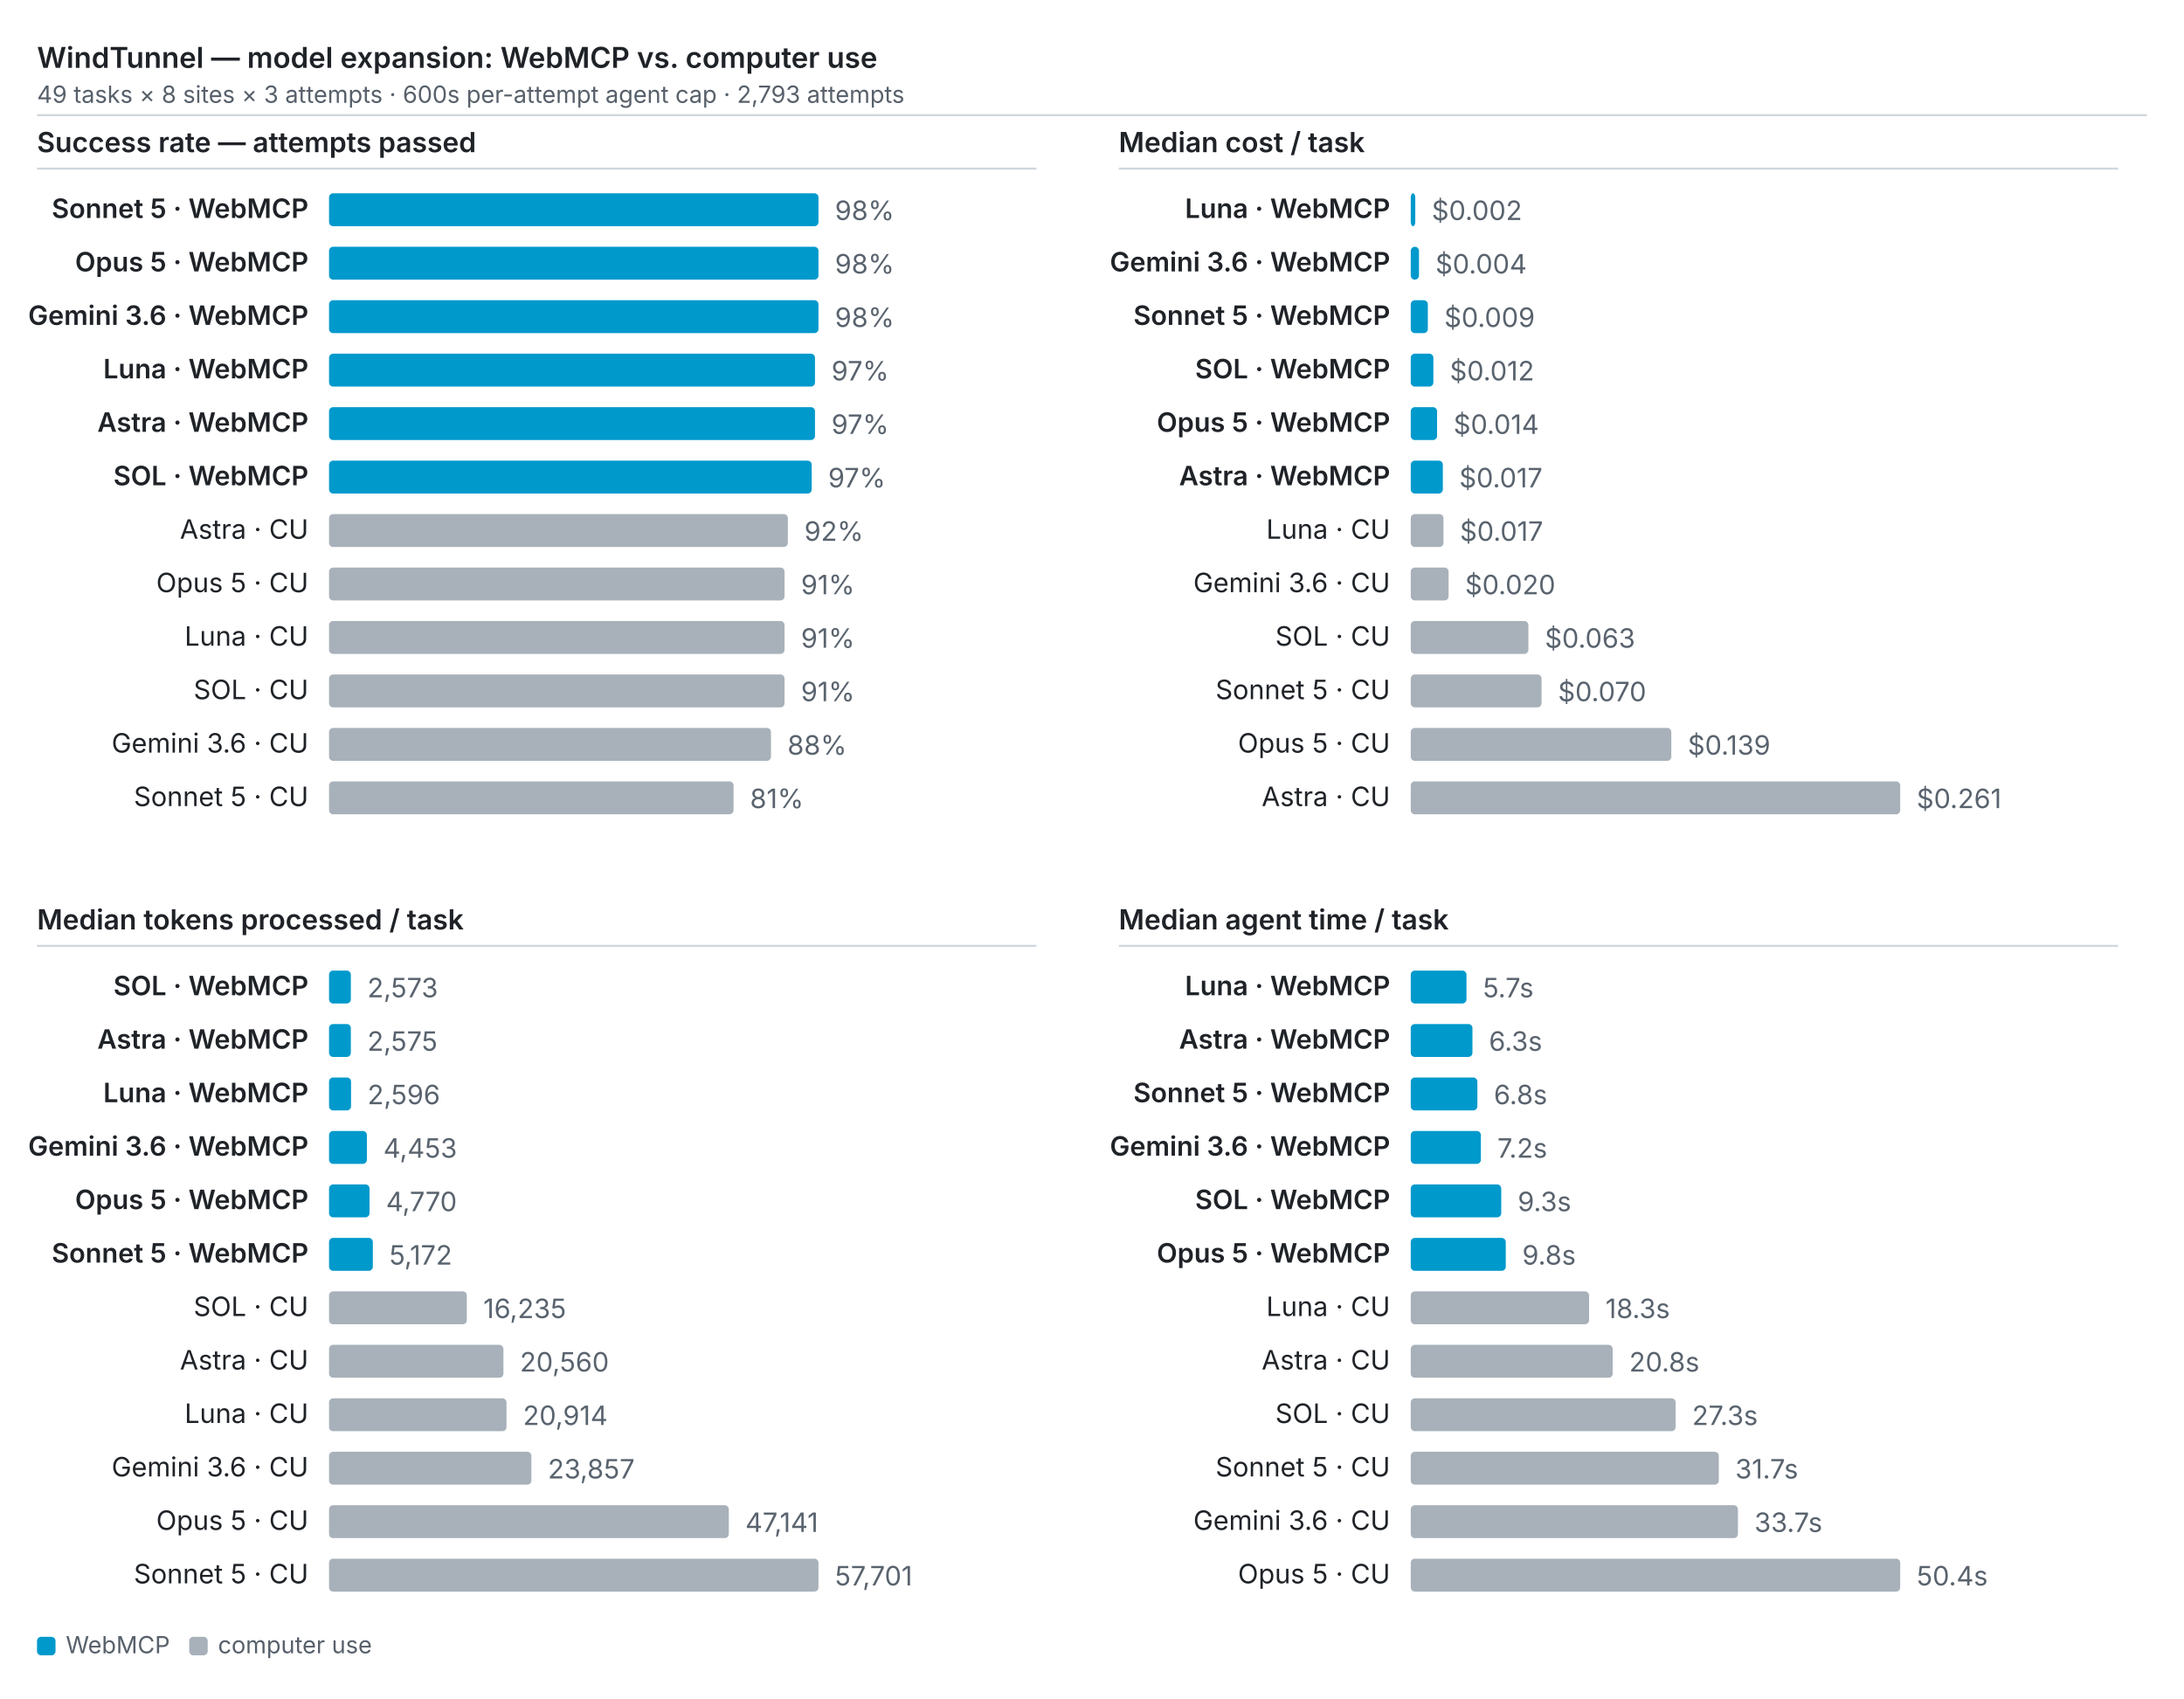
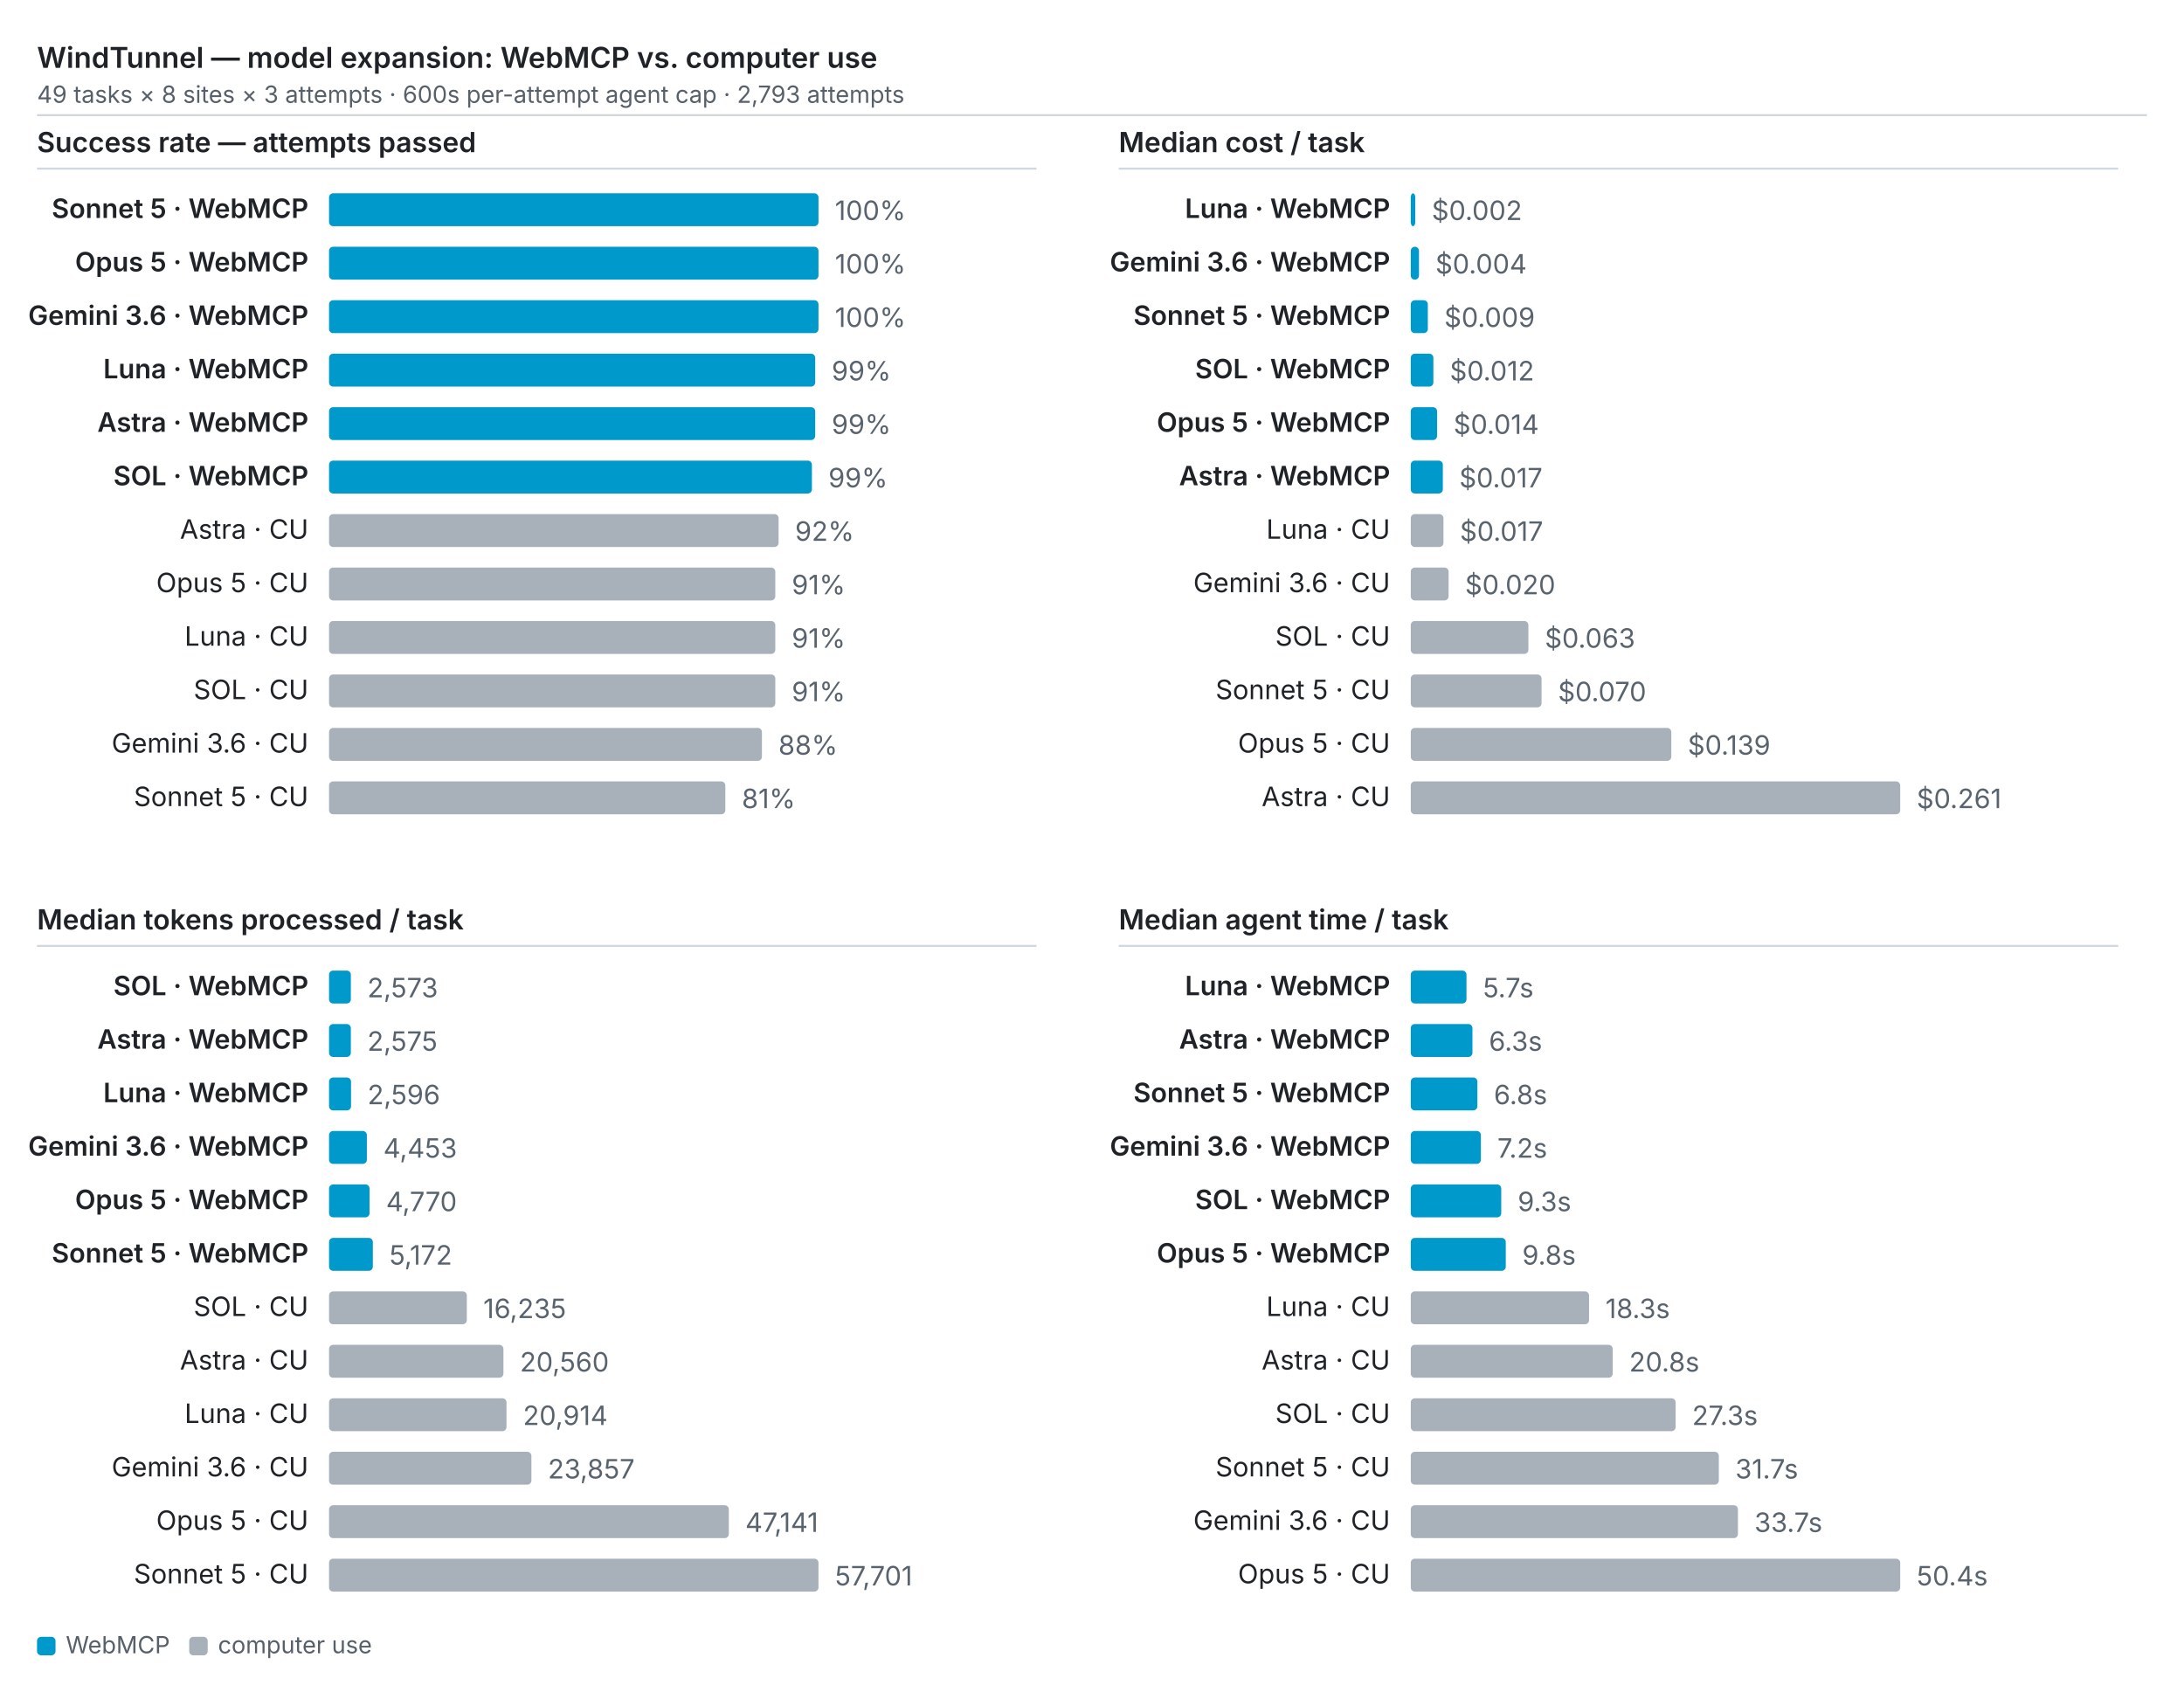
<svg xmlns="http://www.w3.org/2000/svg" viewBox="0 0 1062 826" width="1062" height="826" font-family="system-ui,-apple-system,sans-serif" font-size="13">
  <text x="18" y="33" font-size="14" font-weight="600" fill="#1f2328">WindTunnel — model expansion: WebMCP vs. computer use</text>
  <text x="18" y="50" font-size="11.5" fill="#57606a">49 tasks × 8 sites × 3 attempts · 600s per-attempt agent cap · 2,793 attempts</text>
  <line x1="18" y1="56" x2="1044" y2="56" stroke="#d0d7de" stroke-width="1" />
  <text x="18" y="74" font-size="13.5" font-weight="600" fill="#1f2328">Success rate — attempts passed</text>
  <line x1="18" y1="82" x2="504" y2="82" stroke="#d0d7de" stroke-width="1" />
  <text x="150" y="106" text-anchor="end" font-weight="600" fill="#1f2328">Sonnet 5 · WebMCP</text>
  <rect x="160" y="94" width="238.0" height="16" rx="2" fill="#0099cc" />
-   <text x="406.0" y="107" fill="#59636e" font-variant-numeric="tabular-nums">98%</text>
+   <text x="406.0" y="107" fill="#59636e" font-variant-numeric="tabular-nums">100%</text>
  <text x="150" y="132" text-anchor="end" font-weight="600" fill="#1f2328">Opus 5 · WebMCP</text>
  <rect x="160" y="120" width="238.0" height="16" rx="2" fill="#0099cc" />
-   <text x="406.0" y="133" fill="#59636e" font-variant-numeric="tabular-nums">98%</text>
+   <text x="406.0" y="133" fill="#59636e" font-variant-numeric="tabular-nums">100%</text>
  <text x="150" y="158" text-anchor="end" font-weight="600" fill="#1f2328">Gemini 3.6 · WebMCP</text>
  <rect x="160" y="146" width="238.0" height="16" rx="2" fill="#0099cc" />
-   <text x="406.0" y="159" fill="#59636e" font-variant-numeric="tabular-nums">98%</text>
+   <text x="406.0" y="159" fill="#59636e" font-variant-numeric="tabular-nums">100%</text>
  <text x="150" y="184" text-anchor="end" font-weight="600" fill="#1f2328">Luna · WebMCP</text>
-   <rect x="160" y="172" width="236.3" height="16" rx="2" fill="#0099cc" />
-   <text x="404.3" y="185" fill="#59636e" font-variant-numeric="tabular-nums">97%</text>
+   <rect x="160" y="172" width="236.4" height="16" rx="2" fill="#0099cc" />
+   <text x="404.4" y="185" fill="#59636e" font-variant-numeric="tabular-nums">99%</text>
  <text x="150" y="210" text-anchor="end" font-weight="600" fill="#1f2328">Astra · WebMCP</text>
-   <rect x="160" y="198" width="236.3" height="16" rx="2" fill="#0099cc" />
-   <text x="404.3" y="211" fill="#59636e" font-variant-numeric="tabular-nums">97%</text>
+   <rect x="160" y="198" width="236.4" height="16" rx="2" fill="#0099cc" />
+   <text x="404.4" y="211" fill="#59636e" font-variant-numeric="tabular-nums">99%</text>
  <text x="150" y="236" text-anchor="end" font-weight="600" fill="#1f2328">SOL · WebMCP</text>
-   <rect x="160" y="224" width="234.7" height="16" rx="2" fill="#0099cc" />
-   <text x="402.7" y="237" fill="#59636e" font-variant-numeric="tabular-nums">97%</text>
+   <rect x="160" y="224" width="234.8" height="16" rx="2" fill="#0099cc" />
+   <text x="402.8" y="237" fill="#59636e" font-variant-numeric="tabular-nums">99%</text>
  <text x="150" y="262" text-anchor="end" font-weight="400" fill="#1f2328">Astra · CU</text>
-   <rect x="160" y="250" width="223.1" height="16" rx="2" fill="#a8b1ba" />
-   <text x="391.1" y="263" fill="#59636e" font-variant-numeric="tabular-nums">92%</text>
+   <rect x="160" y="250" width="218.6" height="16" rx="2" fill="#a8b1ba" />
+   <text x="386.6" y="263" fill="#59636e" font-variant-numeric="tabular-nums">92%</text>
  <text x="150" y="288" text-anchor="end" font-weight="400" fill="#1f2328">Opus 5 · CU</text>
-   <rect x="160" y="276" width="221.5" height="16" rx="2" fill="#a8b1ba" />
-   <text x="389.5" y="289" fill="#59636e" font-variant-numeric="tabular-nums">91%</text>
+   <rect x="160" y="276" width="217.0" height="16" rx="2" fill="#a8b1ba" />
+   <text x="385.0" y="289" fill="#59636e" font-variant-numeric="tabular-nums">91%</text>
  <text x="150" y="314" text-anchor="end" font-weight="400" fill="#1f2328">Luna · CU</text>
-   <rect x="160" y="302" width="221.5" height="16" rx="2" fill="#a8b1ba" />
-   <text x="389.5" y="315" fill="#59636e" font-variant-numeric="tabular-nums">91%</text>
+   <rect x="160" y="302" width="217.0" height="16" rx="2" fill="#a8b1ba" />
+   <text x="385.0" y="315" fill="#59636e" font-variant-numeric="tabular-nums">91%</text>
  <text x="150" y="340" text-anchor="end" font-weight="400" fill="#1f2328">SOL · CU</text>
-   <rect x="160" y="328" width="221.5" height="16" rx="2" fill="#a8b1ba" />
-   <text x="389.5" y="341" fill="#59636e" font-variant-numeric="tabular-nums">91%</text>
+   <rect x="160" y="328" width="217.0" height="16" rx="2" fill="#a8b1ba" />
+   <text x="385.0" y="341" fill="#59636e" font-variant-numeric="tabular-nums">91%</text>
  <text x="150" y="366" text-anchor="end" font-weight="400" fill="#1f2328">Gemini 3.6 · CU</text>
-   <rect x="160" y="354" width="214.9" height="16" rx="2" fill="#a8b1ba" />
-   <text x="382.9" y="367" fill="#59636e" font-variant-numeric="tabular-nums">88%</text>
+   <rect x="160" y="354" width="210.5" height="16" rx="2" fill="#a8b1ba" />
+   <text x="378.5" y="367" fill="#59636e" font-variant-numeric="tabular-nums">88%</text>
  <text x="150" y="392" text-anchor="end" font-weight="400" fill="#1f2328">Sonnet 5 · CU</text>
-   <rect x="160" y="380" width="196.7" height="16" rx="2" fill="#a8b1ba" />
-   <text x="364.7" y="393" fill="#59636e" font-variant-numeric="tabular-nums">81%</text>
+   <rect x="160" y="380" width="192.7" height="16" rx="2" fill="#a8b1ba" />
+   <text x="360.7" y="393" fill="#59636e" font-variant-numeric="tabular-nums">81%</text>
  <text x="544" y="74" font-size="13.5" font-weight="600" fill="#1f2328">Median cost / task</text>
  <line x1="544" y1="82" x2="1030" y2="82" stroke="#d0d7de" stroke-width="1" />
  <text x="676" y="106" text-anchor="end" font-weight="600" fill="#1f2328">Luna · WebMCP</text>
  <rect x="686" y="94" width="2.2" height="16" rx="2" fill="#0099cc" />
  <text x="696.2" y="107" fill="#59636e" font-variant-numeric="tabular-nums">$0.002</text>
  <text x="676" y="132" text-anchor="end" font-weight="600" fill="#1f2328">Gemini 3.6 · WebMCP</text>
  <rect x="686" y="120" width="4.0" height="16" rx="2" fill="#0099cc" />
  <text x="698.0" y="133" fill="#59636e" font-variant-numeric="tabular-nums">$0.004</text>
  <text x="676" y="158" text-anchor="end" font-weight="600" fill="#1f2328">Sonnet 5 · WebMCP</text>
  <rect x="686" y="146" width="8.3" height="16" rx="2" fill="#0099cc" />
  <text x="702.3" y="159" fill="#59636e" font-variant-numeric="tabular-nums">$0.009</text>
  <text x="676" y="184" text-anchor="end" font-weight="600" fill="#1f2328">SOL · WebMCP</text>
  <rect x="686" y="172" width="11.0" height="16" rx="2" fill="#0099cc" />
  <text x="705.0" y="185" fill="#59636e" font-variant-numeric="tabular-nums">$0.012</text>
  <text x="676" y="210" text-anchor="end" font-weight="600" fill="#1f2328">Opus 5 · WebMCP</text>
  <rect x="686" y="198" width="12.8" height="16" rx="2" fill="#0099cc" />
  <text x="706.8" y="211" fill="#59636e" font-variant-numeric="tabular-nums">$0.014</text>
  <text x="676" y="236" text-anchor="end" font-weight="600" fill="#1f2328">Astra · WebMCP</text>
  <rect x="686" y="224" width="15.6" height="16" rx="2" fill="#0099cc" />
  <text x="709.6" y="237" fill="#59636e" font-variant-numeric="tabular-nums">$0.017</text>
  <text x="676" y="262" text-anchor="end" font-weight="400" fill="#1f2328">Luna · CU</text>
  <rect x="686" y="250" width="15.9" height="16" rx="2" fill="#a8b1ba" />
  <text x="709.9" y="263" fill="#59636e" font-variant-numeric="tabular-nums">$0.017</text>
  <text x="676" y="288" text-anchor="end" font-weight="400" fill="#1f2328">Gemini 3.6 · CU</text>
  <rect x="686" y="276" width="18.4" height="16" rx="2" fill="#a8b1ba" />
  <text x="712.4" y="289" fill="#59636e" font-variant-numeric="tabular-nums">$0.020</text>
  <text x="676" y="314" text-anchor="end" font-weight="400" fill="#1f2328">SOL · CU</text>
  <rect x="686" y="302" width="57.2" height="16" rx="2" fill="#a8b1ba" />
  <text x="751.2" y="315" fill="#59636e" font-variant-numeric="tabular-nums">$0.063</text>
  <text x="676" y="340" text-anchor="end" font-weight="400" fill="#1f2328">Sonnet 5 · CU</text>
  <rect x="686" y="328" width="63.6" height="16" rx="2" fill="#a8b1ba" />
  <text x="757.6" y="341" fill="#59636e" font-variant-numeric="tabular-nums">$0.070</text>
  <text x="676" y="366" text-anchor="end" font-weight="400" fill="#1f2328">Opus 5 · CU</text>
  <rect x="686" y="354" width="126.7" height="16" rx="2" fill="#a8b1ba" />
  <text x="820.7" y="367" fill="#59636e" font-variant-numeric="tabular-nums">$0.139</text>
  <text x="676" y="392" text-anchor="end" font-weight="400" fill="#1f2328">Astra · CU</text>
  <rect x="686" y="380" width="238.0" height="16" rx="2" fill="#a8b1ba" />
  <text x="932.0" y="393" fill="#59636e" font-variant-numeric="tabular-nums">$0.261</text>
  <text x="18" y="452" font-size="13.5" font-weight="600" fill="#1f2328">Median tokens processed / task</text>
  <line x1="18" y1="460" x2="504" y2="460" stroke="#d0d7de" stroke-width="1" />
  <text x="150" y="484" text-anchor="end" font-weight="600" fill="#1f2328">SOL · WebMCP</text>
  <rect x="160" y="472" width="10.6" height="16" rx="2" fill="#0099cc" />
  <text x="178.6" y="485" fill="#59636e" font-variant-numeric="tabular-nums">2,573</text>
  <text x="150" y="510" text-anchor="end" font-weight="600" fill="#1f2328">Astra · WebMCP</text>
  <rect x="160" y="498" width="10.6" height="16" rx="2" fill="#0099cc" />
  <text x="178.6" y="511" fill="#59636e" font-variant-numeric="tabular-nums">2,575</text>
  <text x="150" y="536" text-anchor="end" font-weight="600" fill="#1f2328">Luna · WebMCP</text>
  <rect x="160" y="524" width="10.7" height="16" rx="2" fill="#0099cc" />
  <text x="178.7" y="537" fill="#59636e" font-variant-numeric="tabular-nums">2,596</text>
  <text x="150" y="562" text-anchor="end" font-weight="600" fill="#1f2328">Gemini 3.6 · WebMCP</text>
  <rect x="160" y="550" width="18.4" height="16" rx="2" fill="#0099cc" />
  <text x="186.4" y="563" fill="#59636e" font-variant-numeric="tabular-nums">4,453</text>
  <text x="150" y="588" text-anchor="end" font-weight="600" fill="#1f2328">Opus 5 · WebMCP</text>
  <rect x="160" y="576" width="19.7" height="16" rx="2" fill="#0099cc" />
  <text x="187.7" y="589" fill="#59636e" font-variant-numeric="tabular-nums">4,770</text>
  <text x="150" y="614" text-anchor="end" font-weight="600" fill="#1f2328">Sonnet 5 · WebMCP</text>
  <rect x="160" y="602" width="21.3" height="16" rx="2" fill="#0099cc" />
  <text x="189.3" y="615" fill="#59636e" font-variant-numeric="tabular-nums">5,172</text>
  <text x="150" y="640" text-anchor="end" font-weight="400" fill="#1f2328">SOL · CU</text>
  <rect x="160" y="628" width="67.0" height="16" rx="2" fill="#a8b1ba" />
  <text x="235.0" y="641" fill="#59636e" font-variant-numeric="tabular-nums">16,235</text>
  <text x="150" y="666" text-anchor="end" font-weight="400" fill="#1f2328">Astra · CU</text>
  <rect x="160" y="654" width="84.8" height="16" rx="2" fill="#a8b1ba" />
  <text x="252.8" y="667" fill="#59636e" font-variant-numeric="tabular-nums">20,560</text>
  <text x="150" y="692" text-anchor="end" font-weight="400" fill="#1f2328">Luna · CU</text>
  <rect x="160" y="680" width="86.3" height="16" rx="2" fill="#a8b1ba" />
  <text x="254.3" y="693" fill="#59636e" font-variant-numeric="tabular-nums">20,914</text>
  <text x="150" y="718" text-anchor="end" font-weight="400" fill="#1f2328">Gemini 3.6 · CU</text>
  <rect x="160" y="706" width="98.4" height="16" rx="2" fill="#a8b1ba" />
  <text x="266.4" y="719" fill="#59636e" font-variant-numeric="tabular-nums">23,857</text>
  <text x="150" y="744" text-anchor="end" font-weight="400" fill="#1f2328">Opus 5 · CU</text>
  <rect x="160" y="732" width="194.4" height="16" rx="2" fill="#a8b1ba" />
  <text x="362.4" y="745" fill="#59636e" font-variant-numeric="tabular-nums">47,141</text>
  <text x="150" y="770" text-anchor="end" font-weight="400" fill="#1f2328">Sonnet 5 · CU</text>
  <rect x="160" y="758" width="238.0" height="16" rx="2" fill="#a8b1ba" />
  <text x="406.0" y="771" fill="#59636e" font-variant-numeric="tabular-nums">57,701</text>
  <text x="544" y="452" font-size="13.5" font-weight="600" fill="#1f2328">Median agent time / task</text>
  <line x1="544" y1="460" x2="1030" y2="460" stroke="#d0d7de" stroke-width="1" />
  <text x="676" y="484" text-anchor="end" font-weight="600" fill="#1f2328">Luna · WebMCP</text>
  <rect x="686" y="472" width="27.1" height="16" rx="2" fill="#0099cc" />
  <text x="721.1" y="485" fill="#59636e" font-variant-numeric="tabular-nums">5.7s</text>
  <text x="676" y="510" text-anchor="end" font-weight="600" fill="#1f2328">Astra · WebMCP</text>
  <rect x="686" y="498" width="30.0" height="16" rx="2" fill="#0099cc" />
  <text x="724.0" y="511" fill="#59636e" font-variant-numeric="tabular-nums">6.3s</text>
  <text x="676" y="536" text-anchor="end" font-weight="600" fill="#1f2328">Sonnet 5 · WebMCP</text>
  <rect x="686" y="524" width="32.4" height="16" rx="2" fill="#0099cc" />
  <text x="726.4" y="537" fill="#59636e" font-variant-numeric="tabular-nums">6.8s</text>
  <text x="676" y="562" text-anchor="end" font-weight="600" fill="#1f2328">Gemini 3.6 · WebMCP</text>
  <rect x="686" y="550" width="34.1" height="16" rx="2" fill="#0099cc" />
  <text x="728.1" y="563" fill="#59636e" font-variant-numeric="tabular-nums">7.2s</text>
  <text x="676" y="588" text-anchor="end" font-weight="600" fill="#1f2328">SOL · WebMCP</text>
  <rect x="686" y="576" width="44.0" height="16" rx="2" fill="#0099cc" />
  <text x="738.0" y="589" fill="#59636e" font-variant-numeric="tabular-nums">9.3s</text>
  <text x="676" y="614" text-anchor="end" font-weight="600" fill="#1f2328">Opus 5 · WebMCP</text>
  <rect x="686" y="602" width="46.2" height="16" rx="2" fill="#0099cc" />
  <text x="740.2" y="615" fill="#59636e" font-variant-numeric="tabular-nums">9.8s</text>
  <text x="676" y="640" text-anchor="end" font-weight="400" fill="#1f2328">Luna · CU</text>
  <rect x="686" y="628" width="86.7" height="16" rx="2" fill="#a8b1ba" />
  <text x="780.7" y="641" fill="#59636e" font-variant-numeric="tabular-nums">18.3s</text>
  <text x="676" y="666" text-anchor="end" font-weight="400" fill="#1f2328">Astra · CU</text>
  <rect x="686" y="654" width="98.2" height="16" rx="2" fill="#a8b1ba" />
  <text x="792.2" y="667" fill="#59636e" font-variant-numeric="tabular-nums">20.8s</text>
  <text x="676" y="692" text-anchor="end" font-weight="400" fill="#1f2328">SOL · CU</text>
  <rect x="686" y="680" width="128.8" height="16" rx="2" fill="#a8b1ba" />
  <text x="822.8" y="693" fill="#59636e" font-variant-numeric="tabular-nums">27.3s</text>
  <text x="676" y="718" text-anchor="end" font-weight="400" fill="#1f2328">Sonnet 5 · CU</text>
  <rect x="686" y="706" width="149.8" height="16" rx="2" fill="#a8b1ba" />
  <text x="843.8" y="719" fill="#59636e" font-variant-numeric="tabular-nums">31.7s</text>
  <text x="676" y="744" text-anchor="end" font-weight="400" fill="#1f2328">Gemini 3.6 · CU</text>
  <rect x="686" y="732" width="159.1" height="16" rx="2" fill="#a8b1ba" />
  <text x="853.1" y="745" fill="#59636e" font-variant-numeric="tabular-nums">33.7s</text>
  <text x="676" y="770" text-anchor="end" font-weight="400" fill="#1f2328">Opus 5 · CU</text>
  <rect x="686" y="758" width="238.0" height="16" rx="2" fill="#a8b1ba" />
  <text x="932.0" y="771" fill="#59636e" font-variant-numeric="tabular-nums">50.4s</text>
  <rect x="18" y="796" width="9" height="9" rx="2" fill="#0099cc" />
  <text x="32" y="804" font-size="11.5" fill="#57606a">WebMCP</text>
  <rect x="92" y="796" width="9" height="9" rx="2" fill="#a8b1ba" />
  <text x="106" y="804" font-size="11.5" fill="#57606a">computer use</text>
</svg>
